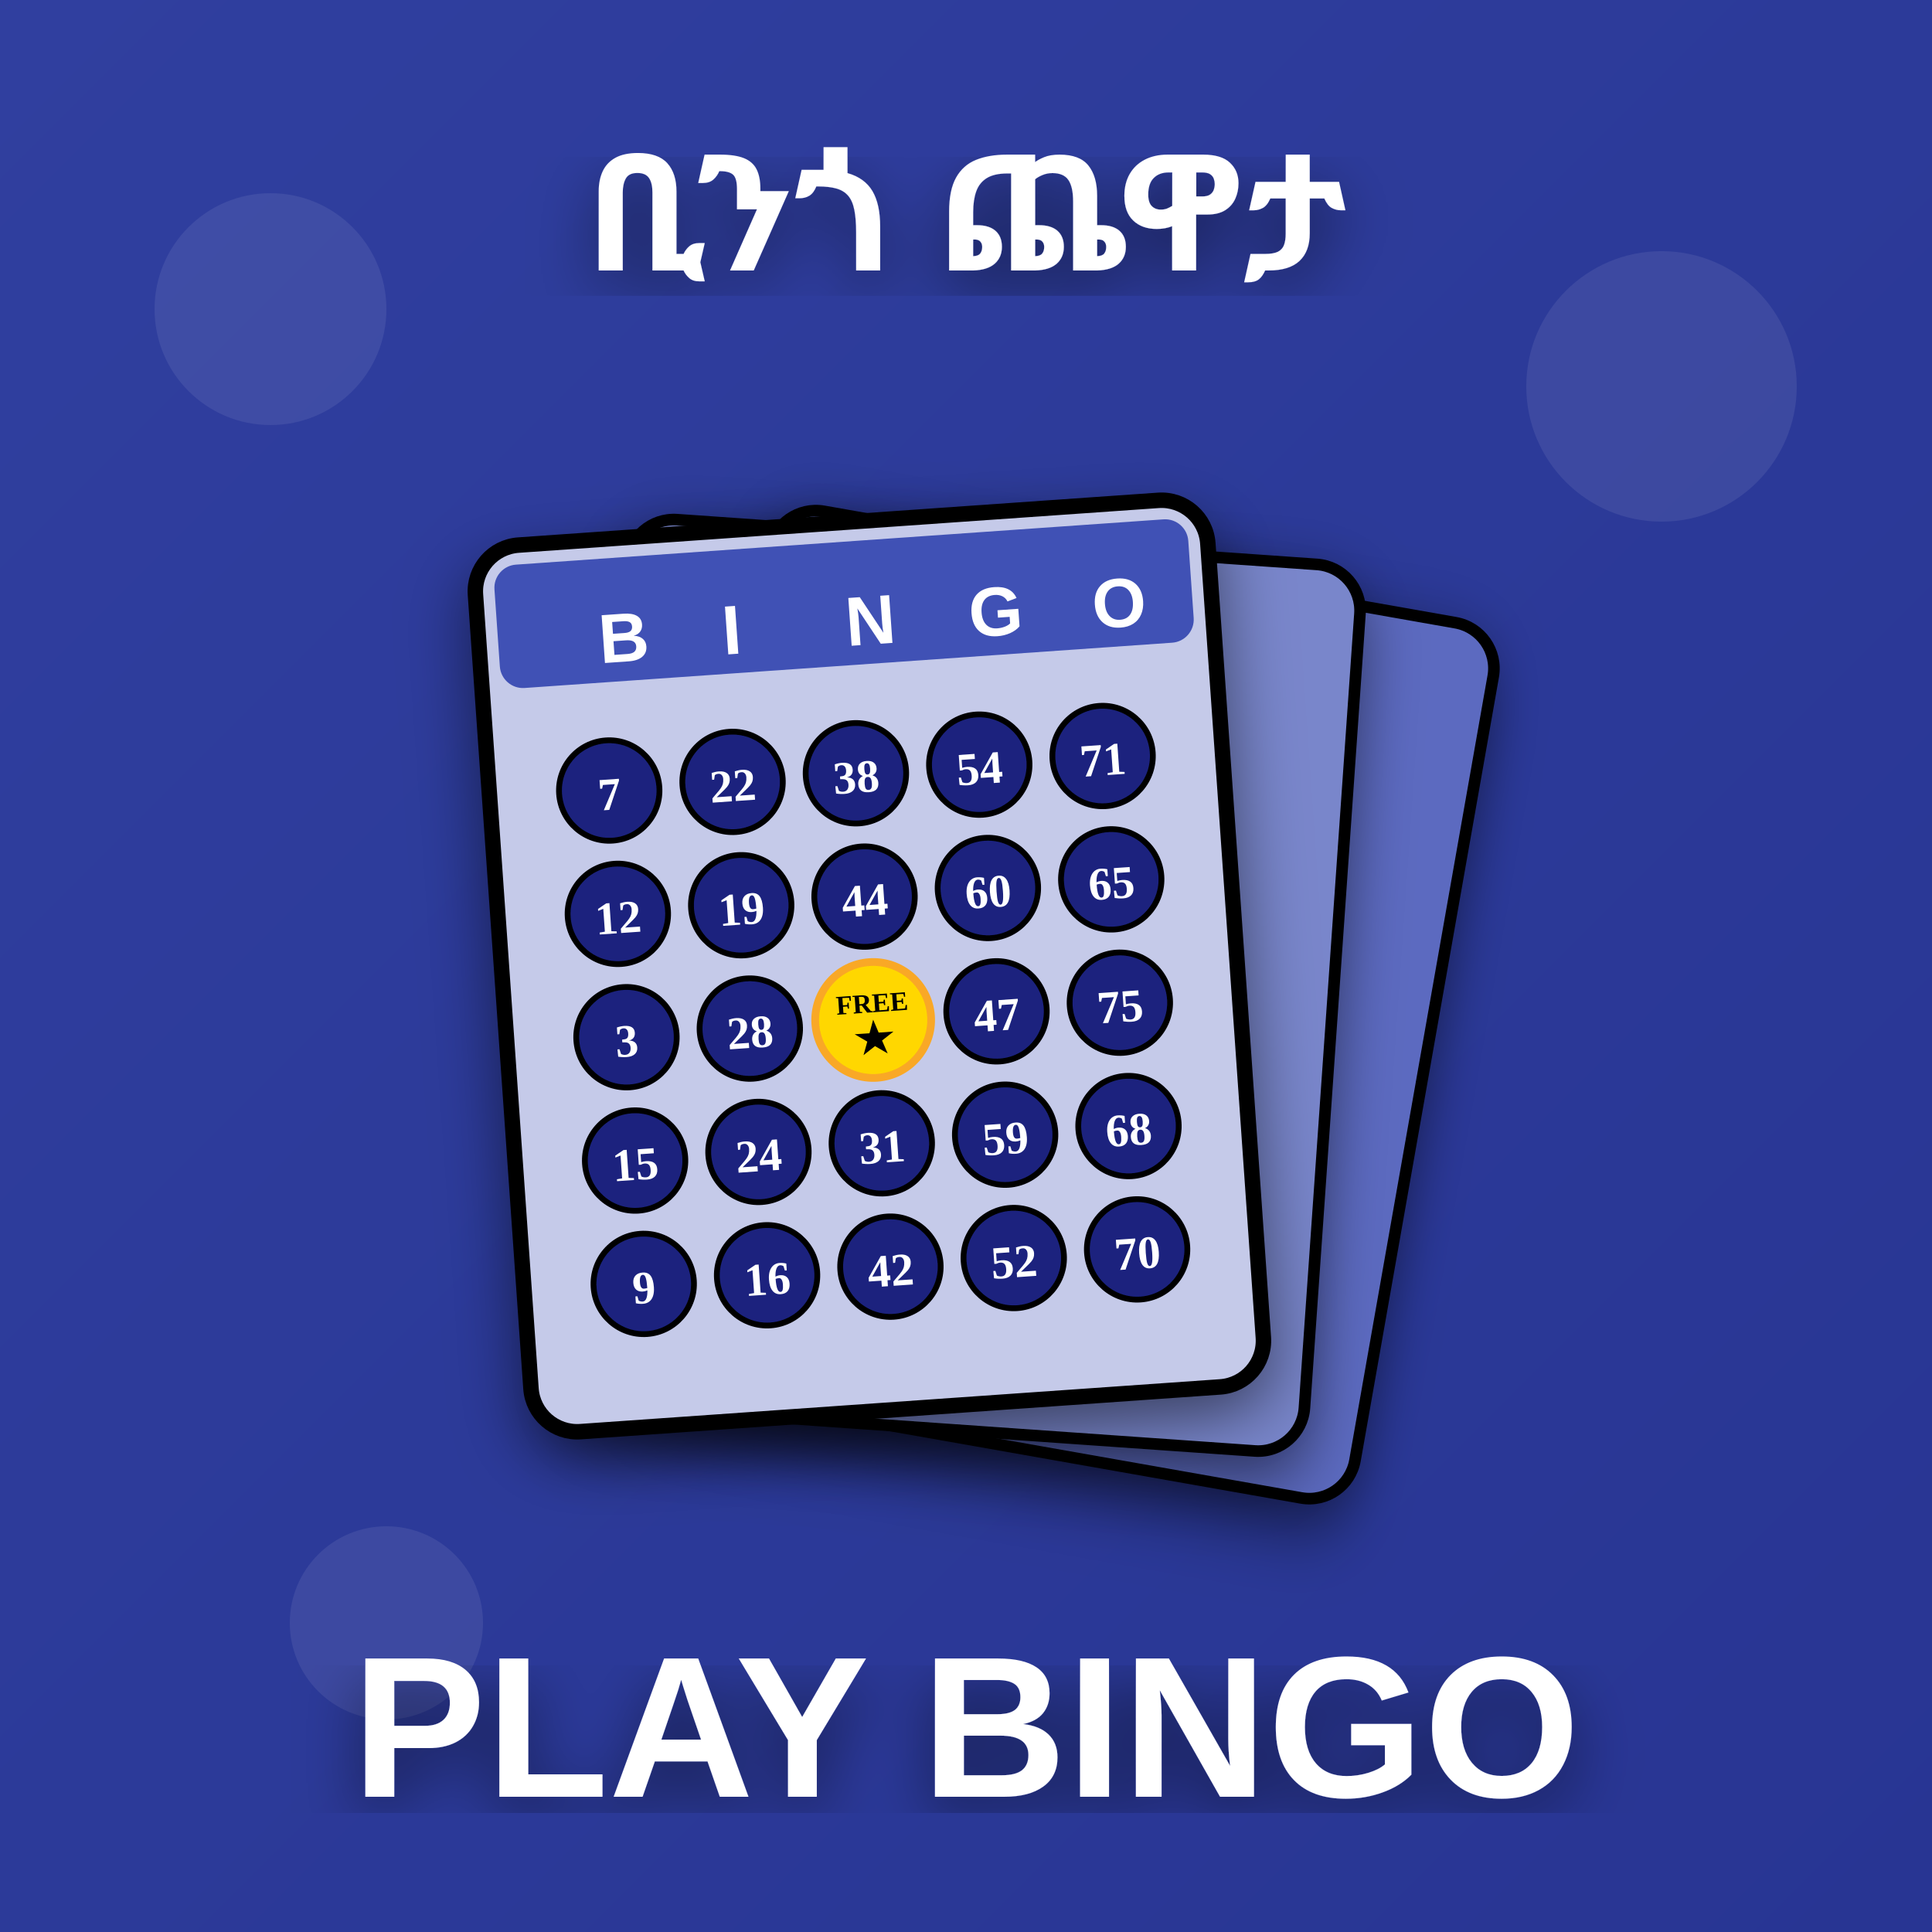
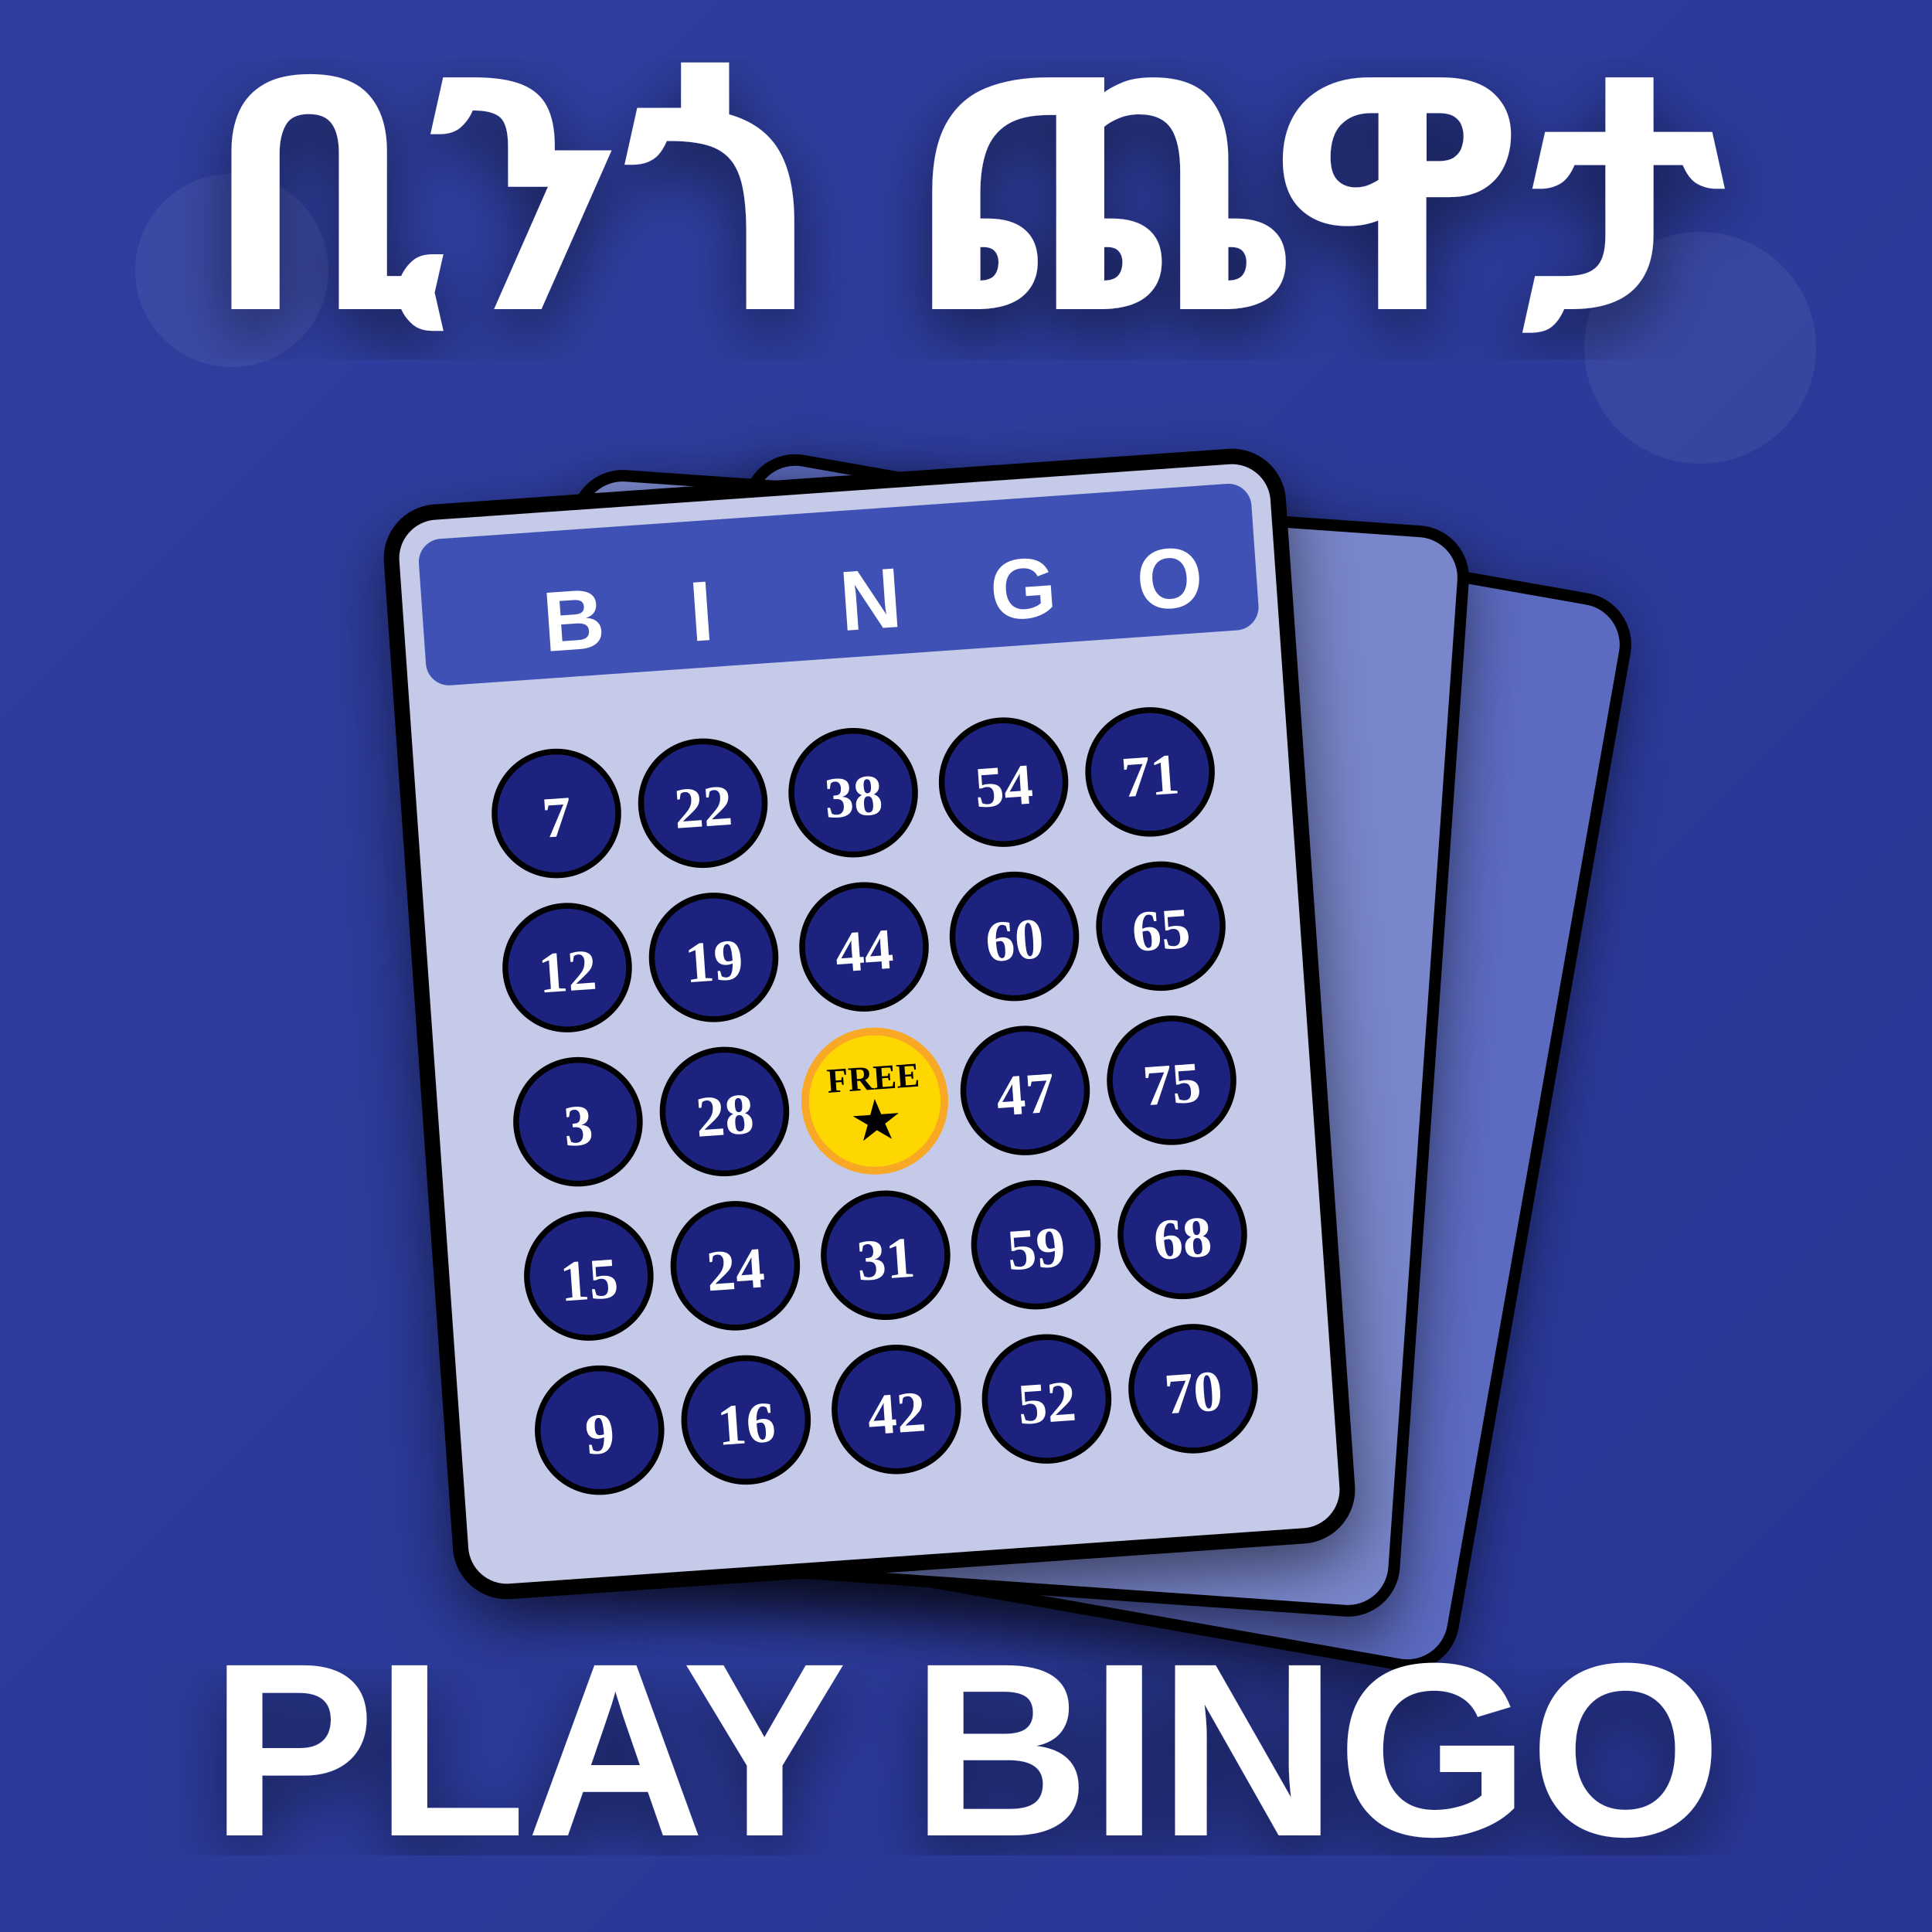
<svg xmlns="http://www.w3.org/2000/svg" viewBox="0 0 500 500" width="500" height="500">
  <defs>
    <linearGradient id="bg8" x1="0%" y1="0%" x2="100%" y2="100%">
      <stop offset="0%" stop-color="#303f9f" />
      <stop offset="100%" stop-color="#283593" />
    </linearGradient>
    <filter id="shadow8">
      <feDropShadow dx="0" dy="6" stdDeviation="8" flood-opacity="0.5" />
    </filter>
  </defs>
  <rect width="500" height="500" fill="url(#bg8)" />
-   <circle cx="70" cy="80" r="30" fill="#ffffff" opacity="0.08" />
-   <circle cx="430" cy="100" r="35" fill="#ffffff" opacity="0.08" />
-   <circle cx="100" cy="420" r="25" fill="#ffffff" opacity="0.08" />
-   <g transform="translate(275, 260) rotate(10)" filter="url(#shadow8)">
-     <rect x="-95" y="-115" width="190" height="230" rx="12" fill="#5c6bc0" stroke="#000000" stroke-width="3" />
+   <circle cx="60" cy="70" r="25" fill="#ffffff" opacity="0.06" />
+   <circle cx="440" cy="90" r="30" fill="#ffffff" opacity="0.06" />
+   <g transform="translate(285, 275) rotate(10)" filter="url(#shadow8)">
+     <rect x="-115" y="-140" width="230" height="280" rx="12" fill="#5c6bc0" stroke="#000000" stroke-width="3" />
  </g>
-   <g transform="translate(250, 255) rotate(4)" filter="url(#shadow8)">
-     <rect x="-95" y="-115" width="190" height="230" rx="12" fill="#7986cb" stroke="#000000" stroke-width="3" />
+   <g transform="translate(255, 270) rotate(4)" filter="url(#shadow8)">
+     <rect x="-115" y="-140" width="230" height="280" rx="12" fill="#7986cb" stroke="#000000" stroke-width="3" />
  </g>
-   <g transform="translate(225, 250) rotate(-4)" filter="url(#shadow8)">
-     <rect x="-95" y="-115" width="190" height="230" rx="12" fill="#c5cae9" stroke="#000000" stroke-width="4" />
-     <rect x="-90" y="-110" width="180" height="32" rx="6" fill="#3f51b5" />
-     <text x="-64" y="-83" font-family="Arial, sans-serif" font-size="18" font-weight="bold" fill="#ffffff">B</text>
-     <text x="-32" y="-83" font-family="Arial, sans-serif" font-size="18" font-weight="bold" fill="#ffffff">I</text>
-     <text x="0" y="-83" font-family="Arial, sans-serif" font-size="18" font-weight="bold" fill="#ffffff">N</text>
-     <text x="32" y="-83" font-family="Arial, sans-serif" font-size="18" font-weight="bold" fill="#ffffff">G</text>
-     <text x="64" y="-83" font-family="Arial, sans-serif" font-size="18" font-weight="bold" fill="#ffffff">O</text>
-     <circle cx="-64" cy="-50" r="13" fill="#1a237e" stroke="#000000" stroke-width="1.5" />
-     <text x="-64" y="-45" font-size="12" font-weight="bold" fill="#ffffff" text-anchor="middle">7</text>
-     <circle cx="-32" cy="-50" r="13" fill="#1a237e" stroke="#000000" stroke-width="1.5" />
-     <text x="-32" y="-45" font-size="12" font-weight="bold" fill="#ffffff" text-anchor="middle">22</text>
-     <circle cx="0" cy="-50" r="13" fill="#1a237e" stroke="#000000" stroke-width="1.5" />
-     <text x="0" y="-45" font-size="12" font-weight="bold" fill="#ffffff" text-anchor="middle">38</text>
-     <circle cx="32" cy="-50" r="13" fill="#1a237e" stroke="#000000" stroke-width="1.5" />
-     <text x="32" y="-45" font-size="12" font-weight="bold" fill="#ffffff" text-anchor="middle">54</text>
-     <circle cx="64" cy="-50" r="13" fill="#1a237e" stroke="#000000" stroke-width="1.5" />
-     <text x="64" y="-45" font-size="12" font-weight="bold" fill="#ffffff" text-anchor="middle">71</text>
-     <circle cx="-64" cy="-18" r="13" fill="#1a237e" stroke="#000000" stroke-width="1.5" />
-     <text x="-64" y="-13" font-size="12" font-weight="bold" fill="#ffffff" text-anchor="middle">12</text>
-     <circle cx="-32" cy="-18" r="13" fill="#1a237e" stroke="#000000" stroke-width="1.5" />
-     <text x="-32" y="-13" font-size="12" font-weight="bold" fill="#ffffff" text-anchor="middle">19</text>
-     <circle cx="0" cy="-18" r="13" fill="#1a237e" stroke="#000000" stroke-width="1.5" />
-     <text x="0" y="-13" font-size="12" font-weight="bold" fill="#ffffff" text-anchor="middle">44</text>
-     <circle cx="32" cy="-18" r="13" fill="#1a237e" stroke="#000000" stroke-width="1.5" />
-     <text x="32" y="-13" font-size="12" font-weight="bold" fill="#ffffff" text-anchor="middle">60</text>
-     <circle cx="64" cy="-18" r="13" fill="#1a237e" stroke="#000000" stroke-width="1.5" />
-     <text x="64" y="-13" font-size="12" font-weight="bold" fill="#ffffff" text-anchor="middle">65</text>
-     <circle cx="-64" cy="14" r="13" fill="#1a237e" stroke="#000000" stroke-width="1.5" />
-     <text x="-64" y="19" font-size="12" font-weight="bold" fill="#ffffff" text-anchor="middle">3</text>
-     <circle cx="-32" cy="14" r="13" fill="#1a237e" stroke="#000000" stroke-width="1.5" />
-     <text x="-32" y="19" font-size="12" font-weight="bold" fill="#ffffff" text-anchor="middle">28</text>
-     <circle cx="0" cy="14" r="15" fill="#ffd700" stroke="#f9a825" stroke-width="2" />
-     <text x="0" y="12" font-size="7" font-weight="bold" fill="#000000" text-anchor="middle">FREE</text>
-     <text x="0" y="22" font-size="11" font-weight="bold" fill="#000000" text-anchor="middle">★</text>
-     <circle cx="32" cy="14" r="13" fill="#1a237e" stroke="#000000" stroke-width="1.5" />
-     <text x="32" y="19" font-size="12" font-weight="bold" fill="#ffffff" text-anchor="middle">47</text>
-     <circle cx="64" cy="14" r="13" fill="#1a237e" stroke="#000000" stroke-width="1.5" />
-     <text x="64" y="19" font-size="12" font-weight="bold" fill="#ffffff" text-anchor="middle">75</text>
-     <circle cx="-64" cy="46" r="13" fill="#1a237e" stroke="#000000" stroke-width="1.5" />
-     <text x="-64" y="51" font-size="12" font-weight="bold" fill="#ffffff" text-anchor="middle">15</text>
-     <circle cx="-32" cy="46" r="13" fill="#1a237e" stroke="#000000" stroke-width="1.5" />
-     <text x="-32" y="51" font-size="12" font-weight="bold" fill="#ffffff" text-anchor="middle">24</text>
-     <circle cx="0" cy="46" r="13" fill="#1a237e" stroke="#000000" stroke-width="1.5" />
-     <text x="0" y="51" font-size="12" font-weight="bold" fill="#ffffff" text-anchor="middle">31</text>
-     <circle cx="32" cy="46" r="13" fill="#1a237e" stroke="#000000" stroke-width="1.5" />
-     <text x="32" y="51" font-size="12" font-weight="bold" fill="#ffffff" text-anchor="middle">59</text>
-     <circle cx="64" cy="46" r="13" fill="#1a237e" stroke="#000000" stroke-width="1.5" />
-     <text x="64" y="51" font-size="12" font-weight="bold" fill="#ffffff" text-anchor="middle">68</text>
-     <circle cx="-64" cy="78" r="13" fill="#1a237e" stroke="#000000" stroke-width="1.5" />
-     <text x="-64" y="83" font-size="12" font-weight="bold" fill="#ffffff" text-anchor="middle">9</text>
-     <circle cx="-32" cy="78" r="13" fill="#1a237e" stroke="#000000" stroke-width="1.5" />
-     <text x="-32" y="83" font-size="12" font-weight="bold" fill="#ffffff" text-anchor="middle">16</text>
-     <circle cx="0" cy="78" r="13" fill="#1a237e" stroke="#000000" stroke-width="1.5" />
-     <text x="0" y="83" font-size="12" font-weight="bold" fill="#ffffff" text-anchor="middle">42</text>
-     <circle cx="32" cy="78" r="13" fill="#1a237e" stroke="#000000" stroke-width="1.5" />
-     <text x="32" y="83" font-size="12" font-weight="bold" fill="#ffffff" text-anchor="middle">52</text>
-     <circle cx="64" cy="78" r="13" fill="#1a237e" stroke="#000000" stroke-width="1.5" />
-     <text x="64" y="83" font-size="12" font-weight="bold" fill="#ffffff" text-anchor="middle">70</text>
+   <g transform="translate(225, 265) rotate(-4)" filter="url(#shadow8)">
+     <rect x="-115" y="-140" width="230" height="280" rx="12" fill="#c5cae9" stroke="#000000" stroke-width="4" />
+     <rect x="-108" y="-133" width="216" height="38" rx="6" fill="#3f51b5" />
+     <text x="-77" y="-102" font-family="Arial, sans-serif" font-size="22" font-weight="bold" fill="#ffffff">B</text>
+     <text x="-39" y="-102" font-family="Arial, sans-serif" font-size="22" font-weight="bold" fill="#ffffff">I</text>
+     <text x="0" y="-102" font-family="Arial, sans-serif" font-size="22" font-weight="bold" fill="#ffffff">N</text>
+     <text x="39" y="-102" font-family="Arial, sans-serif" font-size="22" font-weight="bold" fill="#ffffff">G</text>
+     <text x="77" y="-102" font-family="Arial, sans-serif" font-size="22" font-weight="bold" fill="#ffffff">O</text>
+     <circle cx="-77" cy="-60" r="16" fill="#1a237e" stroke="#000000" stroke-width="1.5" />
+     <text x="-77" y="-54" font-size="15" font-weight="bold" fill="#ffffff" text-anchor="middle">7</text>
+     <circle cx="-39" cy="-60" r="16" fill="#1a237e" stroke="#000000" stroke-width="1.5" />
+     <text x="-39" y="-54" font-size="15" font-weight="bold" fill="#ffffff" text-anchor="middle">22</text>
+     <circle cx="0" cy="-60" r="16" fill="#1a237e" stroke="#000000" stroke-width="1.5" />
+     <text x="0" y="-54" font-size="15" font-weight="bold" fill="#ffffff" text-anchor="middle">38</text>
+     <circle cx="39" cy="-60" r="16" fill="#1a237e" stroke="#000000" stroke-width="1.5" />
+     <text x="39" y="-54" font-size="15" font-weight="bold" fill="#ffffff" text-anchor="middle">54</text>
+     <circle cx="77" cy="-60" r="16" fill="#1a237e" stroke="#000000" stroke-width="1.5" />
+     <text x="77" y="-54" font-size="15" font-weight="bold" fill="#ffffff" text-anchor="middle">71</text>
+     <circle cx="-77" cy="-20" r="16" fill="#1a237e" stroke="#000000" stroke-width="1.5" />
+     <text x="-77" y="-14" font-size="15" font-weight="bold" fill="#ffffff" text-anchor="middle">12</text>
+     <circle cx="-39" cy="-20" r="16" fill="#1a237e" stroke="#000000" stroke-width="1.5" />
+     <text x="-39" y="-14" font-size="15" font-weight="bold" fill="#ffffff" text-anchor="middle">19</text>
+     <circle cx="0" cy="-20" r="16" fill="#1a237e" stroke="#000000" stroke-width="1.5" />
+     <text x="0" y="-14" font-size="15" font-weight="bold" fill="#ffffff" text-anchor="middle">44</text>
+     <circle cx="39" cy="-20" r="16" fill="#1a237e" stroke="#000000" stroke-width="1.5" />
+     <text x="39" y="-14" font-size="15" font-weight="bold" fill="#ffffff" text-anchor="middle">60</text>
+     <circle cx="77" cy="-20" r="16" fill="#1a237e" stroke="#000000" stroke-width="1.5" />
+     <text x="77" y="-14" font-size="15" font-weight="bold" fill="#ffffff" text-anchor="middle">65</text>
+     <circle cx="-77" cy="20" r="16" fill="#1a237e" stroke="#000000" stroke-width="1.5" />
+     <text x="-77" y="26" font-size="15" font-weight="bold" fill="#ffffff" text-anchor="middle">3</text>
+     <circle cx="-39" cy="20" r="16" fill="#1a237e" stroke="#000000" stroke-width="1.5" />
+     <text x="-39" y="26" font-size="15" font-weight="bold" fill="#ffffff" text-anchor="middle">28</text>
+     <circle cx="0" cy="20" r="18" fill="#ffd700" stroke="#f9a825" stroke-width="2" />
+     <text x="0" y="17" font-size="9" font-weight="bold" fill="#000000" text-anchor="middle">FREE</text>
+     <text x="0" y="29" font-size="13" font-weight="bold" fill="#000000" text-anchor="middle">★</text>
+     <circle cx="39" cy="20" r="16" fill="#1a237e" stroke="#000000" stroke-width="1.5" />
+     <text x="39" y="26" font-size="15" font-weight="bold" fill="#ffffff" text-anchor="middle">47</text>
+     <circle cx="77" cy="20" r="16" fill="#1a237e" stroke="#000000" stroke-width="1.5" />
+     <text x="77" y="26" font-size="15" font-weight="bold" fill="#ffffff" text-anchor="middle">75</text>
+     <circle cx="-77" cy="60" r="16" fill="#1a237e" stroke="#000000" stroke-width="1.5" />
+     <text x="-77" y="66" font-size="15" font-weight="bold" fill="#ffffff" text-anchor="middle">15</text>
+     <circle cx="-39" cy="60" r="16" fill="#1a237e" stroke="#000000" stroke-width="1.5" />
+     <text x="-39" y="66" font-size="15" font-weight="bold" fill="#ffffff" text-anchor="middle">24</text>
+     <circle cx="0" cy="60" r="16" fill="#1a237e" stroke="#000000" stroke-width="1.5" />
+     <text x="0" y="66" font-size="15" font-weight="bold" fill="#ffffff" text-anchor="middle">31</text>
+     <circle cx="39" cy="60" r="16" fill="#1a237e" stroke="#000000" stroke-width="1.5" />
+     <text x="39" y="66" font-size="15" font-weight="bold" fill="#ffffff" text-anchor="middle">59</text>
+     <circle cx="77" cy="60" r="16" fill="#1a237e" stroke="#000000" stroke-width="1.5" />
+     <text x="77" y="66" font-size="15" font-weight="bold" fill="#ffffff" text-anchor="middle">68</text>
+     <circle cx="-77" cy="100" r="16" fill="#1a237e" stroke="#000000" stroke-width="1.5" />
+     <text x="-77" y="106" font-size="15" font-weight="bold" fill="#ffffff" text-anchor="middle">9</text>
+     <circle cx="-39" cy="100" r="16" fill="#1a237e" stroke="#000000" stroke-width="1.5" />
+     <text x="-39" y="106" font-size="15" font-weight="bold" fill="#ffffff" text-anchor="middle">16</text>
+     <circle cx="0" cy="100" r="16" fill="#1a237e" stroke="#000000" stroke-width="1.5" />
+     <text x="0" y="106" font-size="15" font-weight="bold" fill="#ffffff" text-anchor="middle">42</text>
+     <circle cx="39" cy="100" r="16" fill="#1a237e" stroke="#000000" stroke-width="1.5" />
+     <text x="39" y="106" font-size="15" font-weight="bold" fill="#ffffff" text-anchor="middle">52</text>
+     <circle cx="77" cy="100" r="16" fill="#1a237e" stroke="#000000" stroke-width="1.5" />
+     <text x="77" y="106" font-size="15" font-weight="bold" fill="#ffffff" text-anchor="middle">70</text>
  </g>
-   <text x="250" y="70" font-family="Arial, sans-serif" font-size="42" font-weight="bold" fill="#ffffff" text-anchor="middle" filter="url(#shadow8)">ቢንጎ ጨዋታ</text>
-   <text x="250" y="465" font-family="Arial, sans-serif" font-size="52" font-weight="bold" fill="#ffffff" text-anchor="middle" filter="url(#shadow8)">PLAY BINGO</text>
+   <text x="250" y="80" font-family="Arial, sans-serif" font-size="84" font-weight="bold" fill="#ffffff" text-anchor="middle" filter="url(#shadow8)">ቢንጎ ጨዋታ</text>
+   <text x="250" y="475" font-family="Arial, sans-serif" font-size="64" font-weight="bold" fill="#ffffff" text-anchor="middle" filter="url(#shadow8)">PLAY BINGO</text>
</svg>
